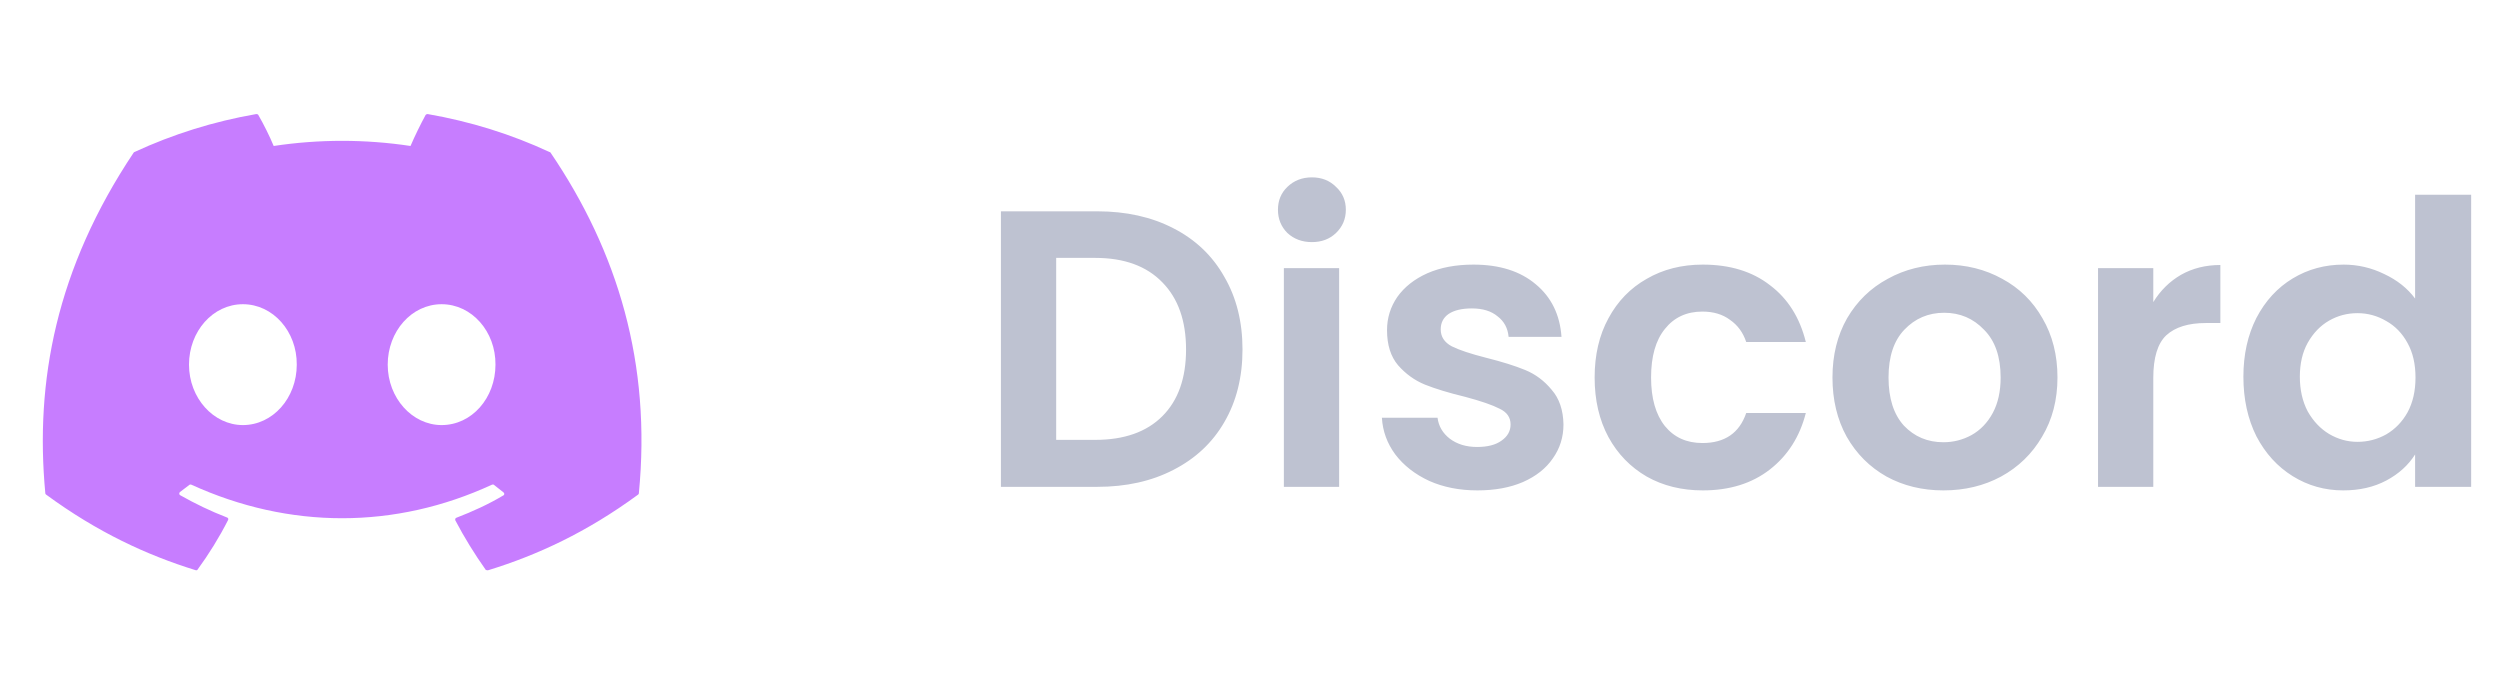
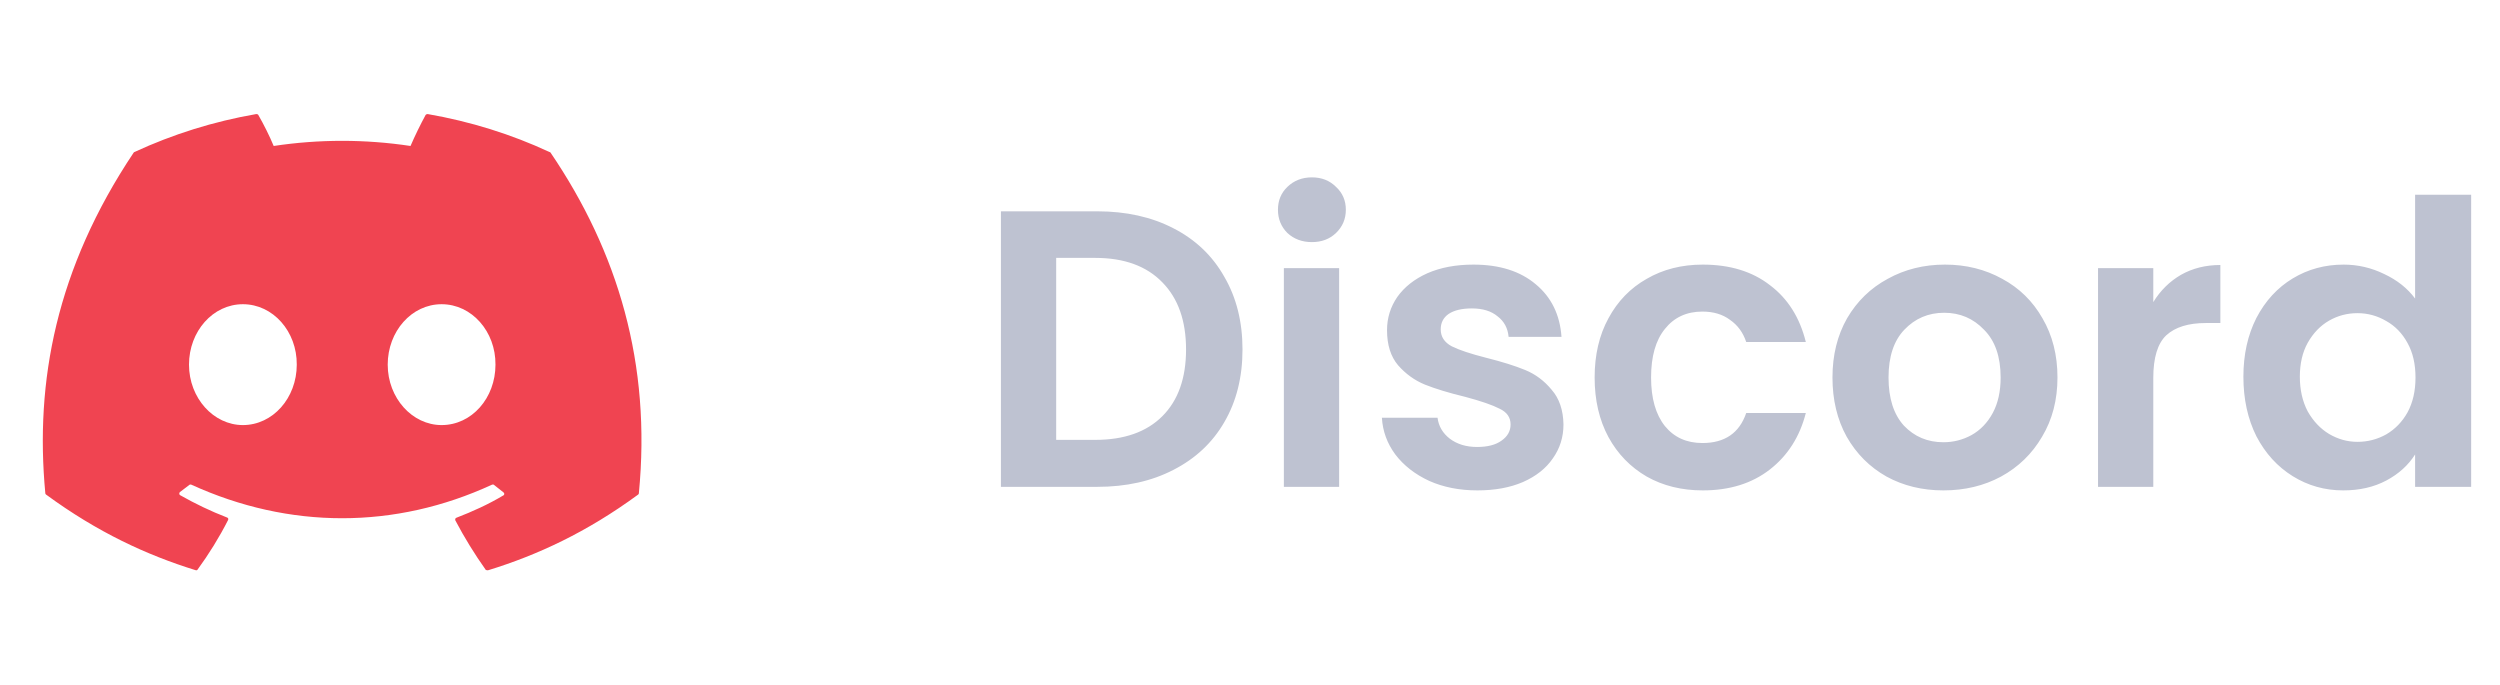
<svg xmlns="http://www.w3.org/2000/svg" width="95" height="26" viewBox="0 0 95 26" fill="none">
-   <path d="M20.876 5.775C19.435 5.103 17.875 4.616 16.25 4.334C16.236 4.334 16.221 4.336 16.208 4.342C16.195 4.347 16.184 4.356 16.174 4.367C15.979 4.724 15.752 5.19 15.6 5.547C13.876 5.287 12.123 5.287 10.4 5.547C10.248 5.179 10.021 4.724 9.815 4.367C9.804 4.345 9.772 4.334 9.739 4.334C8.114 4.616 6.565 5.103 5.113 5.775C5.102 5.775 5.092 5.786 5.081 5.797C2.134 10.206 1.322 14.496 1.722 18.742C1.722 18.764 1.733 18.786 1.755 18.797C3.705 20.227 5.579 21.093 7.432 21.667C7.464 21.678 7.497 21.667 7.507 21.646C7.941 21.05 8.331 20.422 8.667 19.761C8.688 19.717 8.667 19.674 8.623 19.663C8.006 19.425 7.421 19.143 6.847 18.818C6.803 18.797 6.803 18.732 6.836 18.699C6.955 18.612 7.074 18.515 7.193 18.428C7.215 18.407 7.247 18.407 7.269 18.417C10.996 20.118 15.015 20.118 18.698 18.417C18.72 18.407 18.753 18.407 18.774 18.428C18.893 18.526 19.012 18.612 19.132 18.71C19.175 18.742 19.175 18.807 19.121 18.829C18.558 19.165 17.962 19.436 17.344 19.674C17.301 19.685 17.29 19.739 17.301 19.771C17.648 20.432 18.038 21.061 18.46 21.657C18.492 21.667 18.525 21.678 18.558 21.667C20.421 21.093 22.295 20.227 24.245 18.797C24.267 18.786 24.277 18.764 24.277 18.742C24.754 13.835 23.487 9.577 20.919 5.797C20.908 5.786 20.898 5.775 20.876 5.775ZM9.23 16.153C8.114 16.153 7.182 15.124 7.182 13.857C7.182 12.589 8.092 11.56 9.23 11.56C10.378 11.56 11.288 12.6 11.277 13.857C11.277 15.124 10.367 16.153 9.23 16.153ZM16.781 16.153C15.665 16.153 14.733 15.124 14.733 13.857C14.733 12.589 15.643 11.56 16.781 11.56C17.929 11.56 18.839 12.6 18.828 13.857C18.828 15.124 17.929 16.153 16.781 16.153Z" fill="#C77DFF" />
+   <path d="M20.876 5.775C19.435 5.103 17.875 4.616 16.25 4.334C16.236 4.334 16.221 4.336 16.208 4.342C16.195 4.347 16.184 4.356 16.174 4.367C15.979 4.724 15.752 5.19 15.6 5.547C13.876 5.287 12.123 5.287 10.4 5.547C10.248 5.179 10.021 4.724 9.815 4.367C9.804 4.345 9.772 4.334 9.739 4.334C8.114 4.616 6.565 5.103 5.113 5.775C5.102 5.775 5.092 5.786 5.081 5.797C2.134 10.206 1.322 14.496 1.722 18.742C1.722 18.764 1.733 18.786 1.755 18.797C3.705 20.227 5.579 21.093 7.432 21.667C7.464 21.678 7.497 21.667 7.507 21.646C7.941 21.05 8.331 20.422 8.667 19.761C8.688 19.717 8.667 19.674 8.623 19.663C8.006 19.425 7.421 19.143 6.847 18.818C6.803 18.797 6.803 18.732 6.836 18.699C6.955 18.612 7.074 18.515 7.193 18.428C7.215 18.407 7.247 18.407 7.269 18.417C10.996 20.118 15.015 20.118 18.698 18.417C18.72 18.407 18.753 18.407 18.774 18.428C18.893 18.526 19.012 18.612 19.132 18.71C19.175 18.742 19.175 18.807 19.121 18.829C18.558 19.165 17.962 19.436 17.344 19.674C17.301 19.685 17.29 19.739 17.301 19.771C17.648 20.432 18.038 21.061 18.46 21.657C18.492 21.667 18.525 21.678 18.558 21.667C20.421 21.093 22.295 20.227 24.245 18.797C24.267 18.786 24.277 18.764 24.277 18.742C24.754 13.835 23.487 9.577 20.919 5.797C20.908 5.786 20.898 5.775 20.876 5.775ZM9.23 16.153C8.114 16.153 7.182 15.124 7.182 13.857C7.182 12.589 8.092 11.56 9.23 11.56C10.378 11.56 11.288 12.6 11.277 13.857C11.277 15.124 10.367 16.153 9.23 16.153ZM16.781 16.153C15.665 16.153 14.733 15.124 14.733 13.857C14.733 12.589 15.643 11.56 16.781 11.56C17.929 11.56 18.839 12.6 18.828 13.857C18.828 15.124 17.929 16.153 16.781 16.153Z" fill="#F04451" />
  <path d="M41.695 8.03C42.795 8.03 43.76 8.245 44.59 8.675C45.43 9.105 46.075 9.72 46.525 10.52C46.985 11.31 47.215 12.23 47.215 13.28C47.215 14.33 46.985 15.25 46.525 16.04C46.075 16.82 45.43 17.425 44.59 17.855C43.76 18.285 42.795 18.5 41.695 18.5H38.035V8.03H41.695ZM41.62 16.715C42.72 16.715 43.57 16.415 44.17 15.815C44.77 15.215 45.07 14.37 45.07 13.28C45.07 12.19 44.77 11.34 44.17 10.73C43.57 10.11 42.72 9.8 41.62 9.8H40.135V16.715H41.62ZM49.852 9.2C49.482 9.2 49.172 9.085 48.922 8.855C48.682 8.615 48.562 8.32 48.562 7.97C48.562 7.62 48.682 7.33 48.922 7.1C49.172 6.86 49.482 6.74 49.852 6.74C50.222 6.74 50.527 6.86 50.767 7.1C51.017 7.33 51.142 7.62 51.142 7.97C51.142 8.32 51.017 8.615 50.767 8.855C50.527 9.085 50.222 9.2 49.852 9.2ZM50.887 10.19V18.5H48.787V10.19H50.887ZM56.142 18.635C55.462 18.635 54.852 18.515 54.312 18.275C53.772 18.025 53.342 17.69 53.022 17.27C52.712 16.85 52.542 16.385 52.512 15.875H54.627C54.667 16.195 54.822 16.46 55.092 16.67C55.372 16.88 55.717 16.985 56.127 16.985C56.527 16.985 56.837 16.905 57.057 16.745C57.287 16.585 57.402 16.38 57.402 16.13C57.402 15.86 57.262 15.66 56.982 15.53C56.712 15.39 56.277 15.24 55.677 15.08C55.057 14.93 54.547 14.775 54.147 14.615C53.757 14.455 53.417 14.21 53.127 13.88C52.847 13.55 52.707 13.105 52.707 12.545C52.707 12.085 52.837 11.665 53.097 11.285C53.367 10.905 53.747 10.605 54.237 10.385C54.737 10.165 55.322 10.055 55.992 10.055C56.982 10.055 57.772 10.305 58.362 10.805C58.952 11.295 59.277 11.96 59.337 12.8H57.327C57.297 12.47 57.157 12.21 56.907 12.02C56.667 11.82 56.342 11.72 55.932 11.72C55.552 11.72 55.257 11.79 55.047 11.93C54.847 12.07 54.747 12.265 54.747 12.515C54.747 12.795 54.887 13.01 55.167 13.16C55.447 13.3 55.882 13.445 56.472 13.595C57.072 13.745 57.567 13.9 57.957 14.06C58.347 14.22 58.682 14.47 58.962 14.81C59.252 15.14 59.402 15.58 59.412 16.13C59.412 16.61 59.277 17.04 59.007 17.42C58.747 17.8 58.367 18.1 57.867 18.32C57.377 18.53 56.802 18.635 56.142 18.635ZM60.596 14.345C60.596 13.485 60.771 12.735 61.121 12.095C61.471 11.445 61.956 10.945 62.576 10.595C63.196 10.235 63.906 10.055 64.706 10.055C65.736 10.055 66.586 10.315 67.256 10.835C67.936 11.345 68.391 12.065 68.621 12.995H66.356C66.236 12.635 66.031 12.355 65.741 12.155C65.461 11.945 65.111 11.84 64.691 11.84C64.091 11.84 63.616 12.06 63.266 12.5C62.916 12.93 62.741 13.545 62.741 14.345C62.741 15.135 62.916 15.75 63.266 16.19C63.616 16.62 64.091 16.835 64.691 16.835C65.541 16.835 66.096 16.455 66.356 15.695H68.621C68.391 16.595 67.936 17.31 67.256 17.84C66.576 18.37 65.726 18.635 64.706 18.635C63.906 18.635 63.196 18.46 62.576 18.11C61.956 17.75 61.471 17.25 61.121 16.61C60.771 15.96 60.596 15.205 60.596 14.345ZM73.849 18.635C73.049 18.635 72.329 18.46 71.689 18.11C71.049 17.75 70.544 17.245 70.174 16.595C69.814 15.945 69.634 15.195 69.634 14.345C69.634 13.495 69.819 12.745 70.189 12.095C70.569 11.445 71.084 10.945 71.734 10.595C72.384 10.235 73.109 10.055 73.909 10.055C74.709 10.055 75.434 10.235 76.084 10.595C76.734 10.945 77.244 11.445 77.614 12.095C77.994 12.745 78.184 13.495 78.184 14.345C78.184 15.195 77.989 15.945 77.599 16.595C77.219 17.245 76.699 17.75 76.039 18.11C75.389 18.46 74.659 18.635 73.849 18.635ZM73.849 16.805C74.229 16.805 74.584 16.715 74.914 16.535C75.254 16.345 75.524 16.065 75.724 15.695C75.924 15.325 76.024 14.875 76.024 14.345C76.024 13.555 75.814 12.95 75.394 12.53C74.984 12.1 74.479 11.885 73.879 11.885C73.279 11.885 72.774 12.1 72.364 12.53C71.964 12.95 71.764 13.555 71.764 14.345C71.764 15.135 71.959 15.745 72.349 16.175C72.749 16.595 73.249 16.805 73.849 16.805ZM81.825 11.48C82.094 11.04 82.445 10.695 82.874 10.445C83.314 10.195 83.814 10.07 84.374 10.07V12.275H83.82C83.159 12.275 82.659 12.43 82.32 12.74C81.99 13.05 81.825 13.59 81.825 14.36V18.5H79.725V10.19H81.825V11.48ZM85.249 14.315C85.249 13.475 85.414 12.73 85.744 12.08C86.084 11.43 86.544 10.93 87.124 10.58C87.704 10.23 88.349 10.055 89.059 10.055C89.599 10.055 90.114 10.175 90.604 10.415C91.094 10.645 91.484 10.955 91.774 11.345V7.4H93.904V18.5H91.774V17.27C91.514 17.68 91.149 18.01 90.679 18.26C90.209 18.51 89.664 18.635 89.044 18.635C88.344 18.635 87.704 18.455 87.124 18.095C86.544 17.735 86.084 17.23 85.744 16.58C85.414 15.92 85.249 15.165 85.249 14.315ZM91.789 14.345C91.789 13.835 91.689 13.4 91.489 13.04C91.289 12.67 91.019 12.39 90.679 12.2C90.339 12 89.974 11.9 89.584 11.9C89.194 11.9 88.834 11.995 88.504 12.185C88.174 12.375 87.904 12.655 87.694 13.025C87.494 13.385 87.394 13.815 87.394 14.315C87.394 14.815 87.494 15.255 87.694 15.635C87.904 16.005 88.174 16.29 88.504 16.49C88.844 16.69 89.204 16.79 89.584 16.79C89.974 16.79 90.339 16.695 90.679 16.505C91.019 16.305 91.289 16.025 91.489 15.665C91.689 15.295 91.789 14.855 91.789 14.345Z" fill="#BEC2D1" />
</svg>
